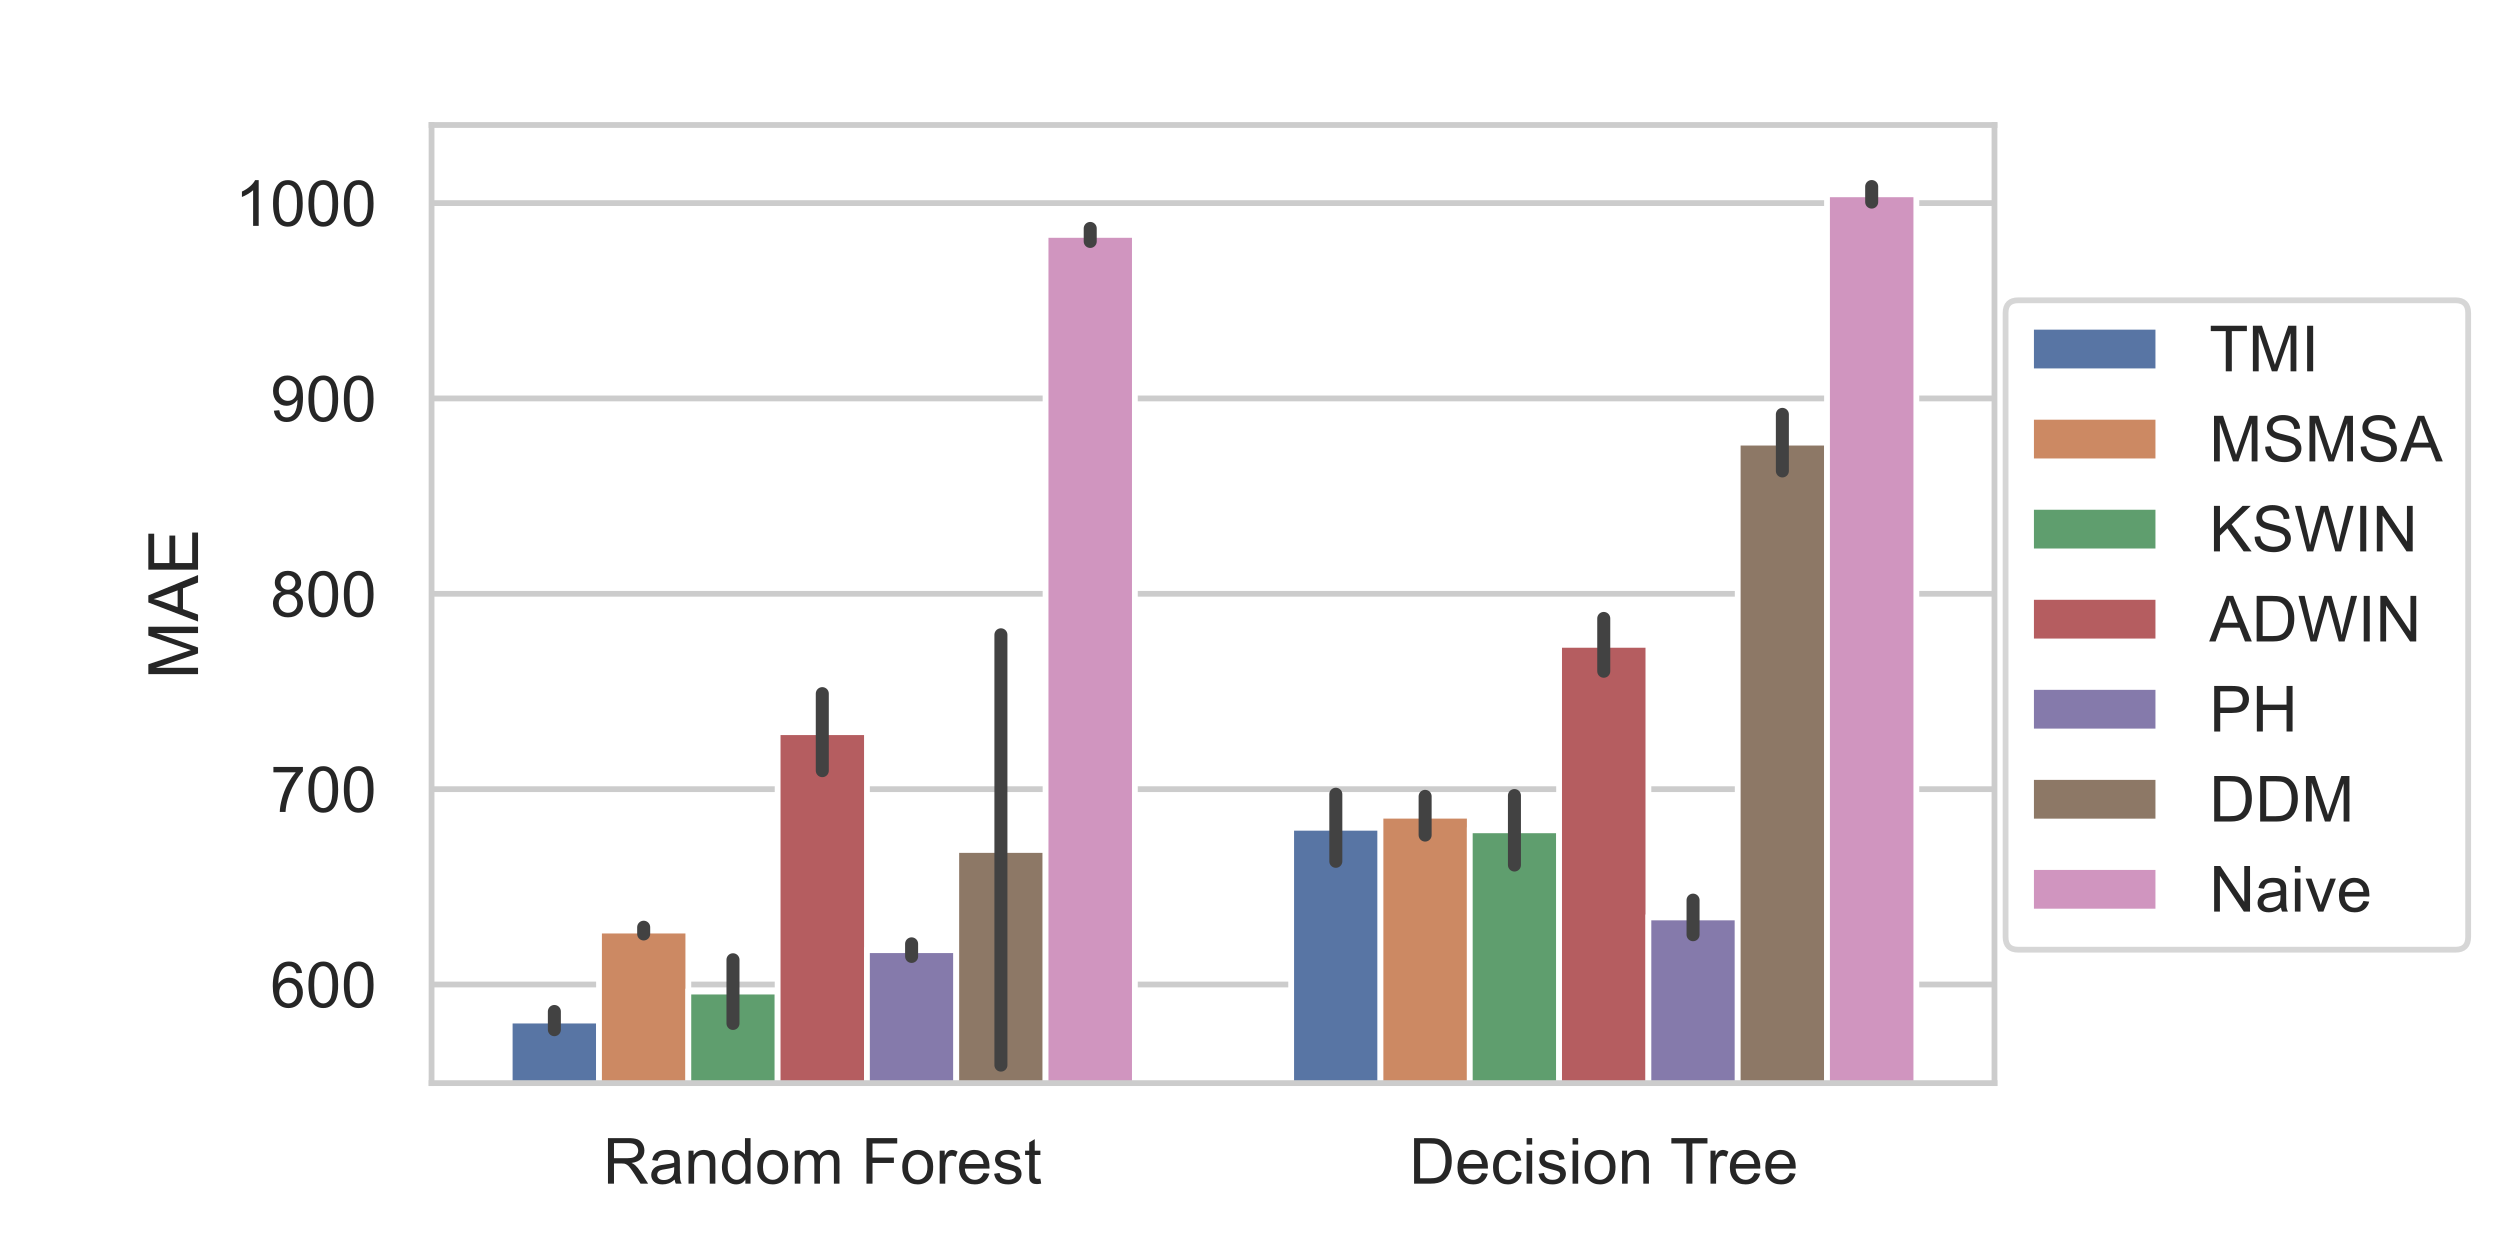
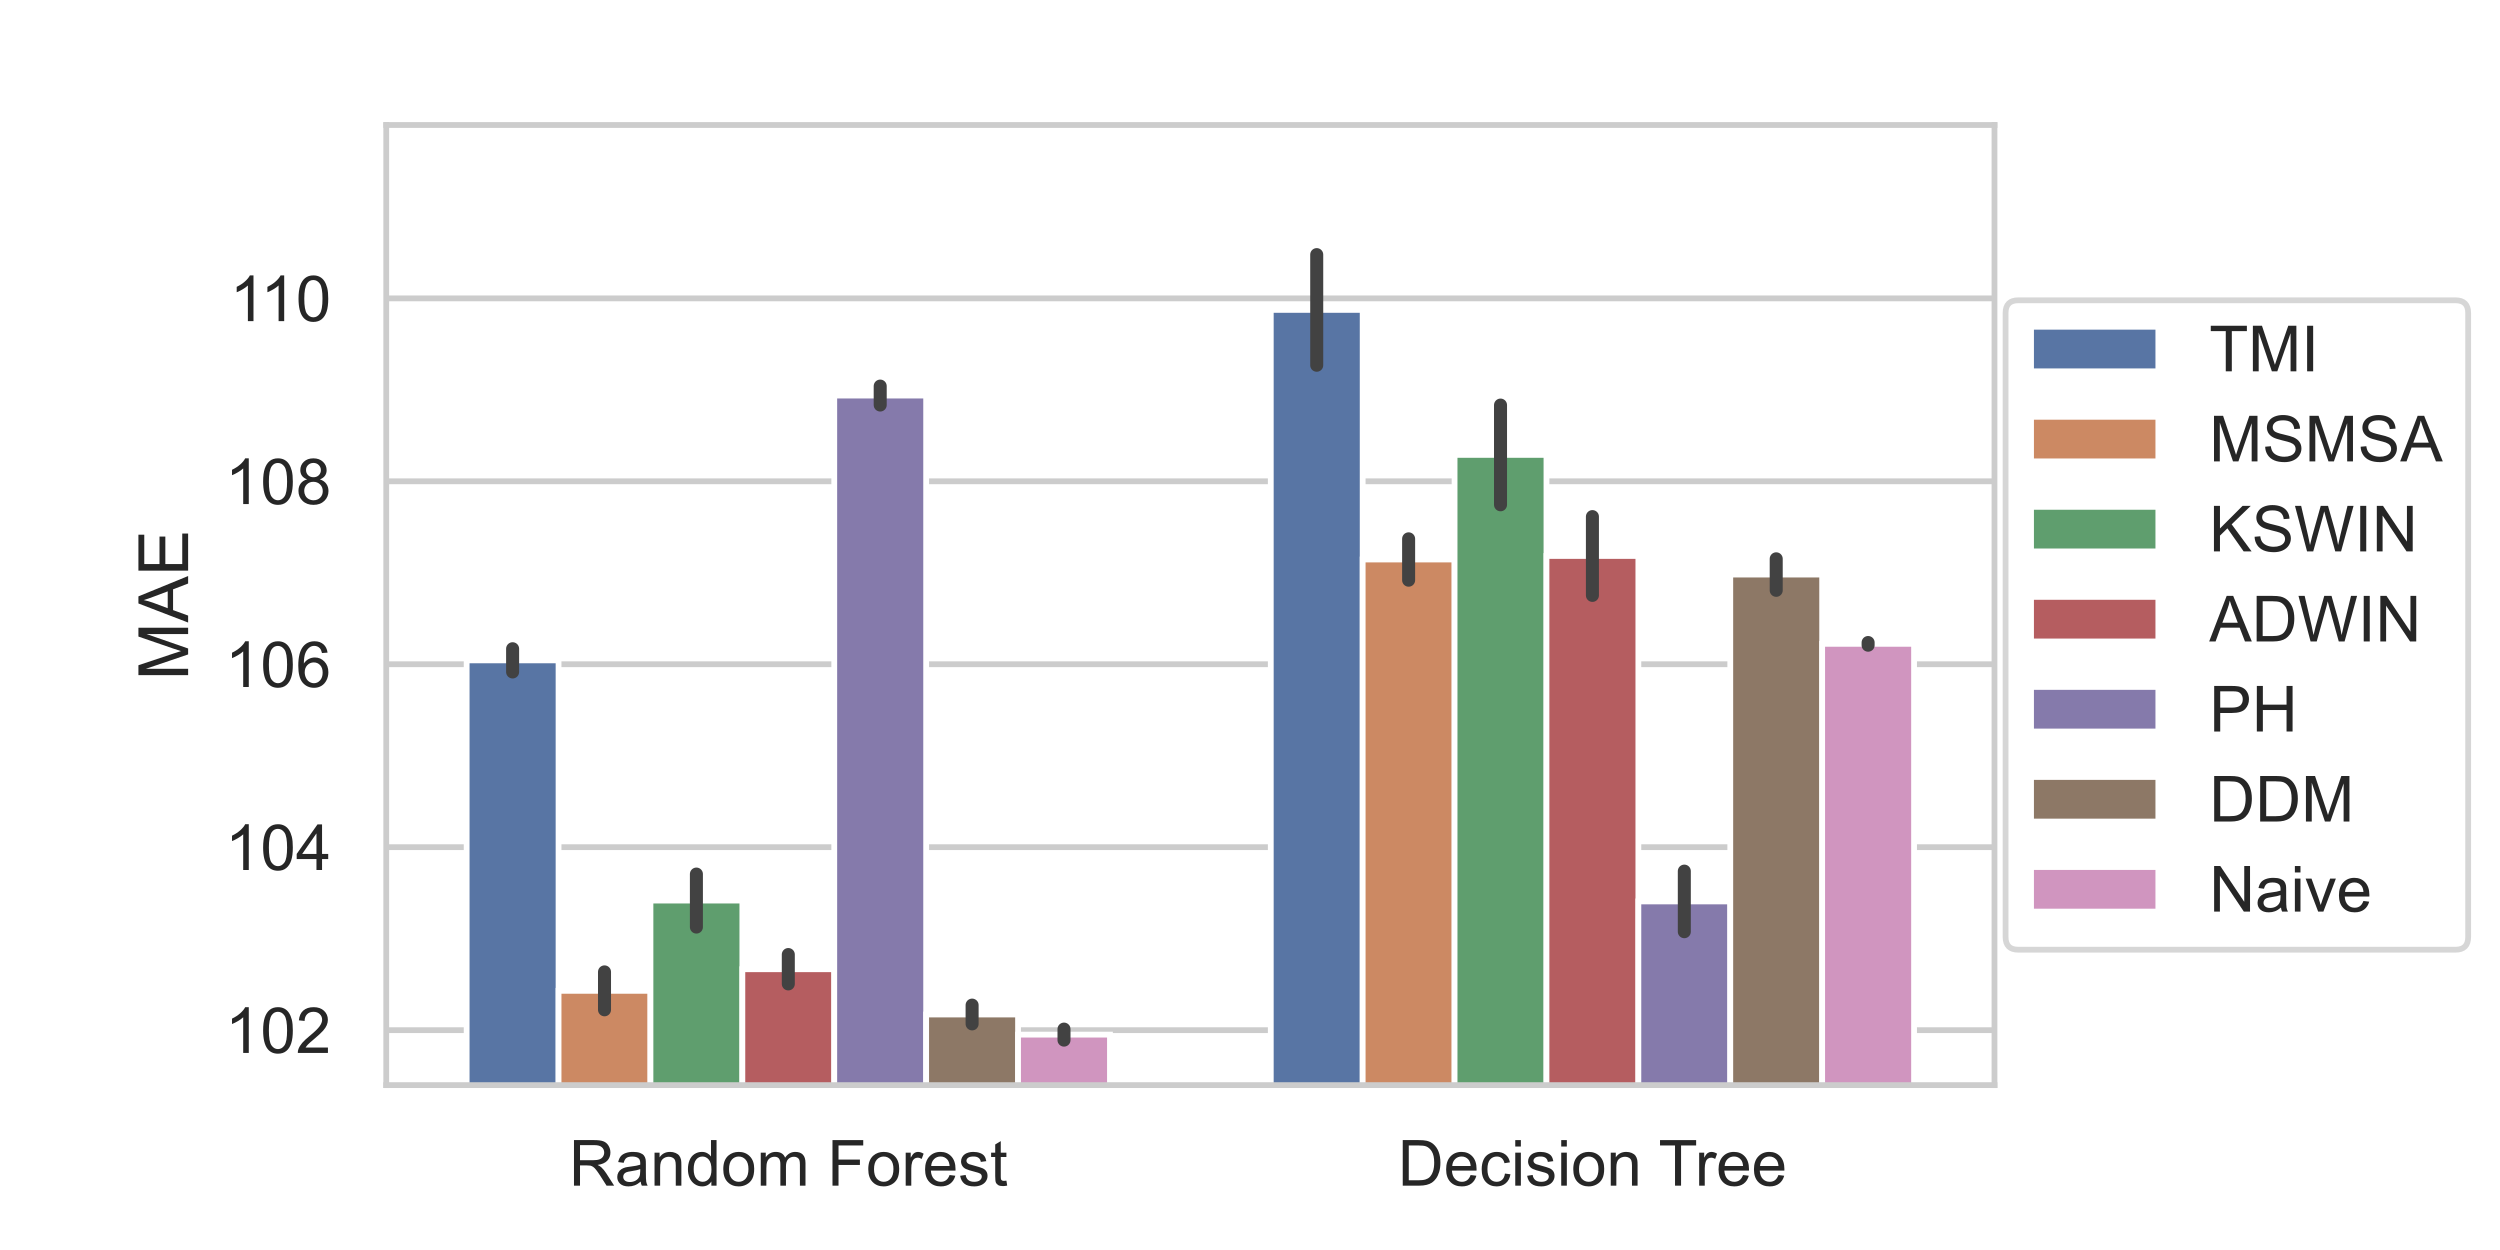
<svg xmlns="http://www.w3.org/2000/svg" xmlns:xlink="http://www.w3.org/1999/xlink" width="432pt" height="216pt" viewBox="0 0 432 216" version="1.1">
  <defs>
    <style type="text/css">*{stroke-linejoin: round; stroke-linecap: butt}</style>
  </defs>
  <g id="figure_1">
    <g id="patch_1">
      <path d="M 0 216  L 432 216  L 432 0  L 0 0  z " style="fill: #ffffff" />
    </g>
    <g id="axes_1">
      <g id="patch_2">
-         <path d="M 74.574 187.164  L 344.646 187.164  L 344.646 21.6  L 74.574 21.6  z " style="fill: #ffffff" />
+         <path d="M 66.744 187.508  L 344.646 187.508  L 344.646 21.6  L 66.744 21.6  z " style="fill: #ffffff" />
      </g>
      <g id="matplotlib.axis_1">
        <g id="xtick_1">
          <g id="text_1">
-             <g style="fill: #262626" transform="translate(104.1909 204.5376) scale(0.11 -0.11)">
+             <g style="fill: #262626" transform="translate(98.31838 204.8818) scale(0.11 -0.11)">
              <defs>
                <path id="ArialMT-52" d="M 503 0  L 503 4581  L 2534 4581  Q 3147 4581 3465 4457  Q 3784 4334 3975 4021  Q 4166 3709 4166 3331  Q 4166 2844 3850 2509  Q 3534 2175 2875 2084  Q 3116 1969 3241 1856  Q 3506 1613 3744 1247  L 4541 0  L 3778 0  L 3172 953  Q 2906 1366 2734 1584  Q 2563 1803 2427 1890  Q 2291 1978 2150 2013  Q 2047 2034 1813 2034  L 1109 2034  L 1109 0  L 503 0  z M 1109 2559  L 2413 2559  Q 2828 2559 3062 2645  Q 3297 2731 3419 2920  Q 3541 3109 3541 3331  Q 3541 3656 3305 3865  Q 3069 4075 2559 4075  L 1109 4075  L 1109 2559  z " transform="scale(0.015625)" />
                <path id="ArialMT-61" d="M 2588 409  Q 2275 144 1986 34  Q 1697 -75 1366 -75  Q 819 -75 525 192  Q 231 459 231 875  Q 231 1119 342 1320  Q 453 1522 633 1644  Q 813 1766 1038 1828  Q 1203 1872 1538 1913  Q 2219 1994 2541 2106  Q 2544 2222 2544 2253  Q 2544 2597 2384 2738  Q 2169 2928 1744 2928  Q 1347 2928 1158 2789  Q 969 2650 878 2297  L 328 2372  Q 403 2725 575 2942  Q 747 3159 1072 3276  Q 1397 3394 1825 3394  Q 2250 3394 2515 3294  Q 2781 3194 2906 3042  Q 3031 2891 3081 2659  Q 3109 2516 3109 2141  L 3109 1391  Q 3109 606 3145 398  Q 3181 191 3288 0  L 2700 0  Q 2613 175 2588 409  z M 2541 1666  Q 2234 1541 1622 1453  Q 1275 1403 1131 1340  Q 988 1278 909 1158  Q 831 1038 831 891  Q 831 666 1001 516  Q 1172 366 1500 366  Q 1825 366 2078 508  Q 2331 650 2450 897  Q 2541 1088 2541 1459  L 2541 1666  z " transform="scale(0.015625)" />
                <path id="ArialMT-6e" d="M 422 0  L 422 3319  L 928 3319  L 928 2847  Q 1294 3394 1984 3394  Q 2284 3394 2536 3286  Q 2788 3178 2913 3003  Q 3038 2828 3088 2588  Q 3119 2431 3119 2041  L 3119 0  L 2556 0  L 2556 2019  Q 2556 2363 2490 2533  Q 2425 2703 2258 2804  Q 2091 2906 1866 2906  Q 1506 2906 1245 2678  Q 984 2450 984 1813  L 984 0  L 422 0  z " transform="scale(0.015625)" />
                <path id="ArialMT-64" d="M 2575 0  L 2575 419  Q 2259 -75 1647 -75  Q 1250 -75 917 144  Q 584 363 401 755  Q 219 1147 219 1656  Q 219 2153 384 2558  Q 550 2963 881 3178  Q 1213 3394 1622 3394  Q 1922 3394 2156 3267  Q 2391 3141 2538 2938  L 2538 4581  L 3097 4581  L 3097 0  L 2575 0  z M 797 1656  Q 797 1019 1065 703  Q 1334 388 1700 388  Q 2069 388 2326 689  Q 2584 991 2584 1609  Q 2584 2291 2321 2609  Q 2059 2928 1675 2928  Q 1300 2928 1048 2622  Q 797 2316 797 1656  z " transform="scale(0.015625)" />
                <path id="ArialMT-6f" d="M 213 1659  Q 213 2581 725 3025  Q 1153 3394 1769 3394  Q 2453 3394 2887 2945  Q 3322 2497 3322 1706  Q 3322 1066 3130 698  Q 2938 331 2570 128  Q 2203 -75 1769 -75  Q 1072 -75 642 372  Q 213 819 213 1659  z M 791 1659  Q 791 1022 1069 705  Q 1347 388 1769 388  Q 2188 388 2466 706  Q 2744 1025 2744 1678  Q 2744 2294 2464 2611  Q 2184 2928 1769 2928  Q 1347 2928 1069 2612  Q 791 2297 791 1659  z " transform="scale(0.015625)" />
                <path id="ArialMT-6d" d="M 422 0  L 422 3319  L 925 3319  L 925 2853  Q 1081 3097 1340 3245  Q 1600 3394 1931 3394  Q 2300 3394 2536 3241  Q 2772 3088 2869 2813  Q 3263 3394 3894 3394  Q 4388 3394 4653 3120  Q 4919 2847 4919 2278  L 4919 0  L 4359 0  L 4359 2091  Q 4359 2428 4304 2576  Q 4250 2725 4106 2815  Q 3963 2906 3769 2906  Q 3419 2906 3187 2673  Q 2956 2441 2956 1928  L 2956 0  L 2394 0  L 2394 2156  Q 2394 2531 2256 2718  Q 2119 2906 1806 2906  Q 1569 2906 1367 2781  Q 1166 2656 1075 2415  Q 984 2175 984 1722  L 984 0  L 422 0  z " transform="scale(0.015625)" />
                <path id="ArialMT-20" transform="scale(0.015625)" />
                <path id="ArialMT-46" d="M 525 0  L 525 4581  L 3616 4581  L 3616 4041  L 1131 4041  L 1131 2622  L 3281 2622  L 3281 2081  L 1131 2081  L 1131 0  L 525 0  z " transform="scale(0.015625)" />
                <path id="ArialMT-72" d="M 416 0  L 416 3319  L 922 3319  L 922 2816  Q 1116 3169 1280 3281  Q 1444 3394 1641 3394  Q 1925 3394 2219 3213  L 2025 2691  Q 1819 2813 1613 2813  Q 1428 2813 1281 2702  Q 1134 2591 1072 2394  Q 978 2094 978 1738  L 978 0  L 416 0  z " transform="scale(0.015625)" />
                <path id="ArialMT-65" d="M 2694 1069  L 3275 997  Q 3138 488 2766 206  Q 2394 -75 1816 -75  Q 1088 -75 661 373  Q 234 822 234 1631  Q 234 2469 665 2931  Q 1097 3394 1784 3394  Q 2450 3394 2872 2941  Q 3294 2488 3294 1666  Q 3294 1616 3291 1516  L 816 1516  Q 847 969 1125 678  Q 1403 388 1819 388  Q 2128 388 2347 550  Q 2566 713 2694 1069  z M 847 1978  L 2700 1978  Q 2663 2397 2488 2606  Q 2219 2931 1791 2931  Q 1403 2931 1139 2672  Q 875 2413 847 1978  z " transform="scale(0.015625)" />
                <path id="ArialMT-73" d="M 197 991  L 753 1078  Q 800 744 1014 566  Q 1228 388 1613 388  Q 2000 388 2187 545  Q 2375 703 2375 916  Q 2375 1106 2209 1216  Q 2094 1291 1634 1406  Q 1016 1563 777 1677  Q 538 1791 414 1992  Q 291 2194 291 2438  Q 291 2659 392 2848  Q 494 3038 669 3163  Q 800 3259 1026 3326  Q 1253 3394 1513 3394  Q 1903 3394 2198 3281  Q 2494 3169 2634 2976  Q 2775 2784 2828 2463  L 2278 2388  Q 2241 2644 2061 2787  Q 1881 2931 1553 2931  Q 1166 2931 1000 2803  Q 834 2675 834 2503  Q 834 2394 903 2306  Q 972 2216 1119 2156  Q 1203 2125 1616 2013  Q 2213 1853 2448 1751  Q 2684 1650 2818 1456  Q 2953 1263 2953 975  Q 2953 694 2789 445  Q 2625 197 2315 61  Q 2006 -75 1616 -75  Q 969 -75 630 194  Q 291 463 197 991  z " transform="scale(0.015625)" />
                <path id="ArialMT-74" d="M 1650 503  L 1731 6  Q 1494 -44 1306 -44  Q 1000 -44 831 53  Q 663 150 594 308  Q 525 466 525 972  L 525 2881  L 113 2881  L 113 3319  L 525 3319  L 525 4141  L 1084 4478  L 1084 3319  L 1650 3319  L 1650 2881  L 1084 2881  L 1084 941  Q 1084 700 1114 631  Q 1144 563 1211 522  Q 1278 481 1403 481  Q 1497 481 1650 503  z " transform="scale(0.015625)" />
              </defs>
              <use xlink:href="#ArialMT-52" />
              <use xlink:href="#ArialMT-61" x="72.217" />
              <use xlink:href="#ArialMT-6e" x="127.832" />
              <use xlink:href="#ArialMT-64" x="183.447" />
              <use xlink:href="#ArialMT-6f" x="239.062" />
              <use xlink:href="#ArialMT-6d" x="294.678" />
              <use xlink:href="#ArialMT-20" x="377.979" />
              <use xlink:href="#ArialMT-46" x="405.762" />
              <use xlink:href="#ArialMT-6f" x="466.846" />
              <use xlink:href="#ArialMT-72" x="522.461" />
              <use xlink:href="#ArialMT-65" x="555.762" />
              <use xlink:href="#ArialMT-73" x="611.377" />
              <use xlink:href="#ArialMT-74" x="661.377" />
            </g>
          </g>
        </g>
        <g id="xtick_2">
          <g id="text_2">
-             <g style="fill: #262626" transform="translate(243.5029 204.5376) scale(0.11 -0.11)">
+             <g style="fill: #262626" transform="translate(241.5454 204.8818) scale(0.11 -0.11)">
              <defs>
                <path id="ArialMT-44" d="M 494 0  L 494 4581  L 2072 4581  Q 2606 4581 2888 4516  Q 3281 4425 3559 4188  Q 3922 3881 4101 3404  Q 4281 2928 4281 2316  Q 4281 1794 4159 1391  Q 4038 988 3847 723  Q 3656 459 3429 307  Q 3203 156 2883 78  Q 2563 0 2147 0  L 494 0  z M 1100 541  L 2078 541  Q 2531 541 2789 625  Q 3047 709 3200 863  Q 3416 1078 3536 1442  Q 3656 1806 3656 2325  Q 3656 3044 3420 3430  Q 3184 3816 2847 3947  Q 2603 4041 2063 4041  L 1100 4041  L 1100 541  z " transform="scale(0.015625)" />
                <path id="ArialMT-63" d="M 2588 1216  L 3141 1144  Q 3050 572 2676 248  Q 2303 -75 1759 -75  Q 1078 -75 664 370  Q 250 816 250 1647  Q 250 2184 428 2587  Q 606 2991 970 3192  Q 1334 3394 1763 3394  Q 2303 3394 2647 3120  Q 2991 2847 3088 2344  L 2541 2259  Q 2463 2594 2264 2762  Q 2066 2931 1784 2931  Q 1359 2931 1093 2626  Q 828 2322 828 1663  Q 828 994 1084 691  Q 1341 388 1753 388  Q 2084 388 2306 591  Q 2528 794 2588 1216  z " transform="scale(0.015625)" />
                <path id="ArialMT-69" d="M 425 3934  L 425 4581  L 988 4581  L 988 3934  L 425 3934  z M 425 0  L 425 3319  L 988 3319  L 988 0  L 425 0  z " transform="scale(0.015625)" />
                <path id="ArialMT-54" d="M 1659 0  L 1659 4041  L 150 4041  L 150 4581  L 3781 4581  L 3781 4041  L 2266 4041  L 2266 0  L 1659 0  z " transform="scale(0.015625)" />
              </defs>
              <use xlink:href="#ArialMT-44" />
              <use xlink:href="#ArialMT-65" x="72.217" />
              <use xlink:href="#ArialMT-63" x="127.832" />
              <use xlink:href="#ArialMT-69" x="177.832" />
              <use xlink:href="#ArialMT-73" x="200.049" />
              <use xlink:href="#ArialMT-69" x="250.049" />
              <use xlink:href="#ArialMT-6f" x="272.266" />
              <use xlink:href="#ArialMT-6e" x="327.881" />
              <use xlink:href="#ArialMT-20" x="383.496" />
              <use xlink:href="#ArialMT-54" x="409.529" />
              <use xlink:href="#ArialMT-72" x="466.863" />
              <use xlink:href="#ArialMT-65" x="500.164" />
              <use xlink:href="#ArialMT-65" x="555.779" />
            </g>
          </g>
        </g>
      </g>
      <g id="matplotlib.axis_2">
        <g id="ytick_1">
          <g id="line2d_1">
-             <path d="M 74.574 170.122  L 344.646 170.122  " clip-path="url(#p3a12f645e2)" style="fill: none; stroke: #cccccc; stroke-linecap: round" />
+             <path d="M 66.744 178.008  L 344.646 178.008  " clip-path="url(#p19367fef55)" style="fill: none; stroke: #cccccc; stroke-linecap: round" />
          </g>
          <g id="text_3">
-             <g style="fill: #262626" transform="translate(46.72291 174.0585) scale(0.11 -0.11)">
-               <defs>
-                 <path id="ArialMT-36" d="M 3184 3459  L 2625 3416  Q 2550 3747 2413 3897  Q 2184 4138 1850 4138  Q 1581 4138 1378 3988  Q 1113 3794 959 3422  Q 806 3050 800 2363  Q 1003 2672 1297 2822  Q 1591 2972 1913 2972  Q 2475 2972 2870 2558  Q 3266 2144 3266 1488  Q 3266 1056 3080 686  Q 2894 316 2569 119  Q 2244 -78 1831 -78  Q 1128 -78 684 439  Q 241 956 241 2144  Q 241 3472 731 4075  Q 1159 4600 1884 4600  Q 2425 4600 2770 4297  Q 3116 3994 3184 3459  z M 888 1484  Q 888 1194 1011 928  Q 1134 663 1356 523  Q 1578 384 1822 384  Q 2178 384 2434 671  Q 2691 959 2691 1453  Q 2691 1928 2437 2201  Q 2184 2475 1800 2475  Q 1419 2475 1153 2201  Q 888 1928 888 1484  z " transform="scale(0.015625)" />
+             <g style="fill: #262626" transform="translate(38.89291 181.9448) scale(0.11 -0.11)">
+               <defs>
+                 <path id="ArialMT-31" d="M 2384 0  L 1822 0  L 1822 3584  Q 1619 3391 1289 3197  Q 959 3003 697 2906  L 697 3450  Q 1169 3672 1522 3987  Q 1875 4303 2022 4600  L 2384 4600  L 2384 0  z " transform="scale(0.015625)" />
                <path id="ArialMT-30" d="M 266 2259  Q 266 3072 433 3567  Q 600 4063 929 4331  Q 1259 4600 1759 4600  Q 2128 4600 2406 4451  Q 2684 4303 2865 4023  Q 3047 3744 3150 3342  Q 3253 2941 3253 2259  Q 3253 1453 3087 958  Q 2922 463 2592 192  Q 2263 -78 1759 -78  Q 1097 -78 719 397  Q 266 969 266 2259  z M 844 2259  Q 844 1131 1108 757  Q 1372 384 1759 384  Q 2147 384 2411 759  Q 2675 1134 2675 2259  Q 2675 3391 2411 3762  Q 2147 4134 1753 4134  Q 1366 4134 1134 3806  Q 844 3388 844 2259  z " transform="scale(0.015625)" />
-               </defs>
-               <use xlink:href="#ArialMT-36" />
+                 <path id="ArialMT-32" d="M 3222 541  L 3222 0  L 194 0  Q 188 203 259 391  Q 375 700 629 1000  Q 884 1300 1366 1694  Q 2113 2306 2375 2664  Q 2638 3022 2638 3341  Q 2638 3675 2398 3904  Q 2159 4134 1775 4134  Q 1369 4134 1125 3890  Q 881 3647 878 3216  L 300 3275  Q 359 3922 746 4261  Q 1134 4600 1788 4600  Q 2447 4600 2831 4234  Q 3216 3869 3216 3328  Q 3216 3053 3103 2787  Q 2991 2522 2730 2228  Q 2469 1934 1863 1422  Q 1356 997 1212 845  Q 1069 694 975 541  L 3222 541  z " transform="scale(0.015625)" />
+               </defs>
+               <use xlink:href="#ArialMT-31" />
              <use xlink:href="#ArialMT-30" x="55.615" />
-               <use xlink:href="#ArialMT-30" x="111.23" />
+               <use xlink:href="#ArialMT-32" x="111.23" />
            </g>
          </g>
        </g>
        <g id="ytick_2">
          <g id="line2d_2">
-             <path d="M 74.574 136.365  L 344.646 136.365  " clip-path="url(#p3a12f645e2)" style="fill: none; stroke: #cccccc; stroke-linecap: round" />
+             <path d="M 66.744 146.395  L 344.646 146.395  " clip-path="url(#p19367fef55)" style="fill: none; stroke: #cccccc; stroke-linecap: round" />
          </g>
          <g id="text_4">
-             <g style="fill: #262626" transform="translate(46.72291 140.3022) scale(0.11 -0.11)">
-               <defs>
-                 <path id="ArialMT-37" d="M 303 3981  L 303 4522  L 3269 4522  L 3269 4084  Q 2831 3619 2401 2847  Q 1972 2075 1738 1259  Q 1569 684 1522 0  L 944 0  Q 953 541 1156 1306  Q 1359 2072 1739 2783  Q 2119 3494 2547 3981  L 303 3981  z " transform="scale(0.015625)" />
-               </defs>
-               <use xlink:href="#ArialMT-37" />
+             <g style="fill: #262626" transform="translate(38.89291 150.3321) scale(0.11 -0.11)">
+               <defs>
+                 <path id="ArialMT-34" d="M 2069 0  L 2069 1097  L 81 1097  L 81 1613  L 2172 4581  L 2631 4581  L 2631 1613  L 3250 1613  L 3250 1097  L 2631 1097  L 2631 0  L 2069 0  z M 2069 1613  L 2069 3678  L 634 1613  L 2069 1613  z " transform="scale(0.015625)" />
+               </defs>
+               <use xlink:href="#ArialMT-31" />
              <use xlink:href="#ArialMT-30" x="55.615" />
-               <use xlink:href="#ArialMT-30" x="111.23" />
+               <use xlink:href="#ArialMT-34" x="111.23" />
            </g>
          </g>
        </g>
        <g id="ytick_3">
          <g id="line2d_3">
-             <path d="M 74.574 102.609  L 344.646 102.609  " clip-path="url(#p3a12f645e2)" style="fill: none; stroke: #cccccc; stroke-linecap: round" />
+             <path d="M 66.744 114.783  L 344.646 114.783  " clip-path="url(#p19367fef55)" style="fill: none; stroke: #cccccc; stroke-linecap: round" />
          </g>
          <g id="text_5">
-             <g style="fill: #262626" transform="translate(46.72291 106.5459) scale(0.11 -0.11)">
-               <defs>
-                 <path id="ArialMT-38" d="M 1131 2484  Q 781 2613 612 2850  Q 444 3088 444 3419  Q 444 3919 803 4259  Q 1163 4600 1759 4600  Q 2359 4600 2725 4251  Q 3091 3903 3091 3403  Q 3091 3084 2923 2848  Q 2756 2613 2416 2484  Q 2838 2347 3058 2040  Q 3278 1734 3278 1309  Q 3278 722 2862 322  Q 2447 -78 1769 -78  Q 1091 -78 675 323  Q 259 725 259 1325  Q 259 1772 486 2073  Q 713 2375 1131 2484  z M 1019 3438  Q 1019 3113 1228 2906  Q 1438 2700 1772 2700  Q 2097 2700 2305 2904  Q 2513 3109 2513 3406  Q 2513 3716 2298 3927  Q 2084 4138 1766 4138  Q 1444 4138 1231 3931  Q 1019 3725 1019 3438  z M 838 1322  Q 838 1081 952 856  Q 1066 631 1291 507  Q 1516 384 1775 384  Q 2178 384 2440 643  Q 2703 903 2703 1303  Q 2703 1709 2433 1975  Q 2163 2241 1756 2241  Q 1359 2241 1098 1978  Q 838 1716 838 1322  z " transform="scale(0.015625)" />
-               </defs>
-               <use xlink:href="#ArialMT-38" />
+             <g style="fill: #262626" transform="translate(38.89291 118.7193) scale(0.11 -0.11)">
+               <defs>
+                 <path id="ArialMT-36" d="M 3184 3459  L 2625 3416  Q 2550 3747 2413 3897  Q 2184 4138 1850 4138  Q 1581 4138 1378 3988  Q 1113 3794 959 3422  Q 806 3050 800 2363  Q 1003 2672 1297 2822  Q 1591 2972 1913 2972  Q 2475 2972 2870 2558  Q 3266 2144 3266 1488  Q 3266 1056 3080 686  Q 2894 316 2569 119  Q 2244 -78 1831 -78  Q 1128 -78 684 439  Q 241 956 241 2144  Q 241 3472 731 4075  Q 1159 4600 1884 4600  Q 2425 4600 2770 4297  Q 3116 3994 3184 3459  z M 888 1484  Q 888 1194 1011 928  Q 1134 663 1356 523  Q 1578 384 1822 384  Q 2178 384 2434 671  Q 2691 959 2691 1453  Q 2691 1928 2437 2201  Q 2184 2475 1800 2475  Q 1419 2475 1153 2201  Q 888 1928 888 1484  z " transform="scale(0.015625)" />
+               </defs>
+               <use xlink:href="#ArialMT-31" />
              <use xlink:href="#ArialMT-30" x="55.615" />
-               <use xlink:href="#ArialMT-30" x="111.23" />
+               <use xlink:href="#ArialMT-36" x="111.23" />
            </g>
          </g>
        </g>
        <g id="ytick_4">
          <g id="line2d_4">
-             <path d="M 74.574 68.853  L 344.646 68.853  " clip-path="url(#p3a12f645e2)" style="fill: none; stroke: #cccccc; stroke-linecap: round" />
+             <path d="M 66.744 83.17  L 344.646 83.17  " clip-path="url(#p19367fef55)" style="fill: none; stroke: #cccccc; stroke-linecap: round" />
          </g>
          <g id="text_6">
-             <g style="fill: #262626" transform="translate(46.72291 72.78966) scale(0.11 -0.11)">
-               <defs>
-                 <path id="ArialMT-39" d="M 350 1059  L 891 1109  Q 959 728 1153 556  Q 1347 384 1650 384  Q 1909 384 2104 503  Q 2300 622 2425 820  Q 2550 1019 2634 1356  Q 2719 1694 2719 2044  Q 2719 2081 2716 2156  Q 2547 1888 2255 1720  Q 1963 1553 1622 1553  Q 1053 1553 659 1965  Q 266 2378 266 3053  Q 266 3750 677 4175  Q 1088 4600 1706 4600  Q 2153 4600 2523 4359  Q 2894 4119 3086 3673  Q 3278 3228 3278 2384  Q 3278 1506 3087 986  Q 2897 466 2520 194  Q 2144 -78 1638 -78  Q 1100 -78 759 220  Q 419 519 350 1059  z M 2653 3081  Q 2653 3566 2395 3850  Q 2138 4134 1775 4134  Q 1400 4134 1122 3828  Q 844 3522 844 3034  Q 844 2597 1108 2323  Q 1372 2050 1759 2050  Q 2150 2050 2401 2323  Q 2653 2597 2653 3081  z " transform="scale(0.015625)" />
-               </defs>
-               <use xlink:href="#ArialMT-39" />
+             <g style="fill: #262626" transform="translate(38.89291 87.10663) scale(0.11 -0.11)">
+               <defs>
+                 <path id="ArialMT-38" d="M 1131 2484  Q 781 2613 612 2850  Q 444 3088 444 3419  Q 444 3919 803 4259  Q 1163 4600 1759 4600  Q 2359 4600 2725 4251  Q 3091 3903 3091 3403  Q 3091 3084 2923 2848  Q 2756 2613 2416 2484  Q 2838 2347 3058 2040  Q 3278 1734 3278 1309  Q 3278 722 2862 322  Q 2447 -78 1769 -78  Q 1091 -78 675 323  Q 259 725 259 1325  Q 259 1772 486 2073  Q 713 2375 1131 2484  z M 1019 3438  Q 1019 3113 1228 2906  Q 1438 2700 1772 2700  Q 2097 2700 2305 2904  Q 2513 3109 2513 3406  Q 2513 3716 2298 3927  Q 2084 4138 1766 4138  Q 1444 4138 1231 3931  Q 1019 3725 1019 3438  z M 838 1322  Q 838 1081 952 856  Q 1066 631 1291 507  Q 1516 384 1775 384  Q 2178 384 2440 643  Q 2703 903 2703 1303  Q 2703 1709 2433 1975  Q 2163 2241 1756 2241  Q 1359 2241 1098 1978  Q 838 1716 838 1322  z " transform="scale(0.015625)" />
+               </defs>
+               <use xlink:href="#ArialMT-31" />
              <use xlink:href="#ArialMT-30" x="55.615" />
-               <use xlink:href="#ArialMT-30" x="111.23" />
+               <use xlink:href="#ArialMT-38" x="111.23" />
            </g>
          </g>
        </g>
        <g id="ytick_5">
          <g id="line2d_5">
-             <path d="M 74.574 35.097  L 344.646 35.097  " clip-path="url(#p3a12f645e2)" style="fill: none; stroke: #cccccc; stroke-linecap: round" />
+             <path d="M 66.744 51.557  L 344.646 51.557  " clip-path="url(#p19367fef55)" style="fill: none; stroke: #cccccc; stroke-linecap: round" />
          </g>
          <g id="text_7">
-             <g style="fill: #262626" transform="translate(40.60587 39.03339) scale(0.11 -0.11)">
-               <defs>
-                 <path id="ArialMT-31" d="M 2384 0  L 1822 0  L 1822 3584  Q 1619 3391 1289 3197  Q 959 3003 697 2906  L 697 3450  Q 1169 3672 1522 3987  Q 1875 4303 2022 4600  L 2384 4600  L 2384 0  z " transform="scale(0.015625)" />
-               </defs>
-               <use xlink:href="#ArialMT-31" />
-               <use xlink:href="#ArialMT-30" x="55.615" />
-               <use xlink:href="#ArialMT-30" x="111.23" />
-               <use xlink:href="#ArialMT-30" x="166.846" />
+             <g style="fill: #262626" transform="translate(39.70416 55.49391) scale(0.11 -0.11)">
+               <use xlink:href="#ArialMT-31" />
+               <use xlink:href="#ArialMT-31" x="48.24" />
+               <use xlink:href="#ArialMT-30" x="103.855" />
            </g>
          </g>
        </g>
        <g id="text_8">
-           <g style="fill: #262626" transform="translate(34.22087 117.3842) rotate(-90) scale(0.12 -0.12)">
+           <g style="fill: #262626" transform="translate(32.50791 117.5563) rotate(-90) scale(0.12 -0.12)">
            <defs>
              <path id="ArialMT-4d" d="M 475 0  L 475 4581  L 1388 4581  L 2472 1338  Q 2622 884 2691 659  Q 2769 909 2934 1394  L 4031 4581  L 4847 4581  L 4847 0  L 4263 0  L 4263 3834  L 2931 0  L 2384 0  L 1059 3900  L 1059 0  L 475 0  z " transform="scale(0.015625)" />
              <path id="ArialMT-41" d="M -9 0  L 1750 4581  L 2403 4581  L 4278 0  L 3588 0  L 3053 1388  L 1138 1388  L 634 0  L -9 0  z M 1313 1881  L 2866 1881  L 2388 3150  Q 2169 3728 2063 4100  Q 1975 3659 1816 3225  L 1313 1881  z " transform="scale(0.015625)" />
              <path id="ArialMT-45" d="M 506 0  L 506 4581  L 3819 4581  L 3819 4041  L 1113 4041  L 1113 2638  L 3647 2638  L 3647 2100  L 1113 2100  L 1113 541  L 3925 541  L 3925 0  L 506 0  z " transform="scale(0.015625)" />
            </defs>
            <use xlink:href="#ArialMT-4d" />
            <use xlink:href="#ArialMT-41" x="83.301" />
            <use xlink:href="#ArialMT-45" x="150" />
          </g>
        </g>
      </g>
      <g id="patch_3">
-         <path d="M 88.078 372.659  L 103.51 372.659  L 103.51 176.356  L 88.078 176.356  z " clip-path="url(#p3a12f645e2)" style="fill: #5875a4; stroke: #ffffff; stroke-linejoin: miter" />
+         <path d="M 80.639 1790.257  L 96.519 1790.257  L 96.519 114.109  L 80.639 114.109  z " clip-path="url(#p19367fef55)" style="fill: #5875a4; stroke: #ffffff; stroke-linejoin: miter" />
      </g>
      <g id="patch_4">
-         <path d="M 223.113 372.659  L 238.546 372.659  L 238.546 143.04  L 223.113 143.04  z " clip-path="url(#p3a12f645e2)" style="fill: #5875a4; stroke: #ffffff; stroke-linejoin: miter" />
+         <path d="M 219.59 1790.257  L 235.47 1790.257  L 235.47 53.557  L 219.59 53.557  z " clip-path="url(#p19367fef55)" style="fill: #5875a4; stroke: #ffffff; stroke-linejoin: miter" />
      </g>
      <g id="patch_5">
-         <path d="M 103.51 372.659  L 118.943 372.659  L 118.943 160.805  L 103.51 160.805  z " clip-path="url(#p3a12f645e2)" style="fill: #cc8963; stroke: #ffffff; stroke-linejoin: miter" />
+         <path d="M 96.519 1790.257  L 112.399 1790.257  L 112.399 171.218  L 96.519 171.218  z " clip-path="url(#p19367fef55)" style="fill: #cc8963; stroke: #ffffff; stroke-linejoin: miter" />
      </g>
      <g id="patch_6">
-         <path d="M 238.546 372.659  L 253.979 372.659  L 253.979 140.955  L 238.546 140.955  z " clip-path="url(#p3a12f645e2)" style="fill: #cc8963; stroke: #ffffff; stroke-linejoin: miter" />
+         <path d="M 235.47 1790.257  L 251.35 1790.257  L 251.35 96.684  L 235.47 96.684  z " clip-path="url(#p19367fef55)" style="fill: #cc8963; stroke: #ffffff; stroke-linejoin: miter" />
      </g>
      <g id="patch_7">
-         <path d="M 118.943 372.659  L 134.376 372.659  L 134.376 171.349  L 118.943 171.349  z " clip-path="url(#p3a12f645e2)" style="fill: #5f9e6e; stroke: #ffffff; stroke-linejoin: miter" />
+         <path d="M 112.399 1790.257  L 128.279 1790.257  L 128.279 155.618  L 112.399 155.618  z " clip-path="url(#p19367fef55)" style="fill: #5f9e6e; stroke: #ffffff; stroke-linejoin: miter" />
      </g>
      <g id="patch_8">
-         <path d="M 253.979 372.659  L 269.411 372.659  L 269.411 143.473  L 253.979 143.473  z " clip-path="url(#p3a12f645e2)" style="fill: #5f9e6e; stroke: #ffffff; stroke-linejoin: miter" />
+         <path d="M 251.35 1790.257  L 267.23 1790.257  L 267.23 78.612  L 251.35 78.612  z " clip-path="url(#p19367fef55)" style="fill: #5f9e6e; stroke: #ffffff; stroke-linejoin: miter" />
      </g>
      <g id="patch_9">
-         <path d="M 134.376 372.659  L 149.808 372.659  L 149.808 126.516  L 134.376 126.516  z " clip-path="url(#p3a12f645e2)" style="fill: #b55d60; stroke: #ffffff; stroke-linejoin: miter" />
+         <path d="M 128.279 1790.257  L 144.159 1790.257  L 144.159 167.482  L 128.279 167.482  z " clip-path="url(#p19367fef55)" style="fill: #b55d60; stroke: #ffffff; stroke-linejoin: miter" />
      </g>
      <g id="patch_10">
-         <path d="M 269.411 372.659  L 284.844 372.659  L 284.844 111.429  L 269.411 111.429  z " clip-path="url(#p3a12f645e2)" style="fill: #b55d60; stroke: #ffffff; stroke-linejoin: miter" />
+         <path d="M 267.23 1790.257  L 283.11 1790.257  L 283.11 96.076  L 267.23 96.076  z " clip-path="url(#p19367fef55)" style="fill: #b55d60; stroke: #ffffff; stroke-linejoin: miter" />
      </g>
      <g id="patch_11">
-         <path d="M 149.808 372.659  L 165.241 372.659  L 165.241 164.185  L 149.808 164.185  z " clip-path="url(#p3a12f645e2)" style="fill: #857aab; stroke: #ffffff; stroke-linejoin: miter" />
+         <path d="M 144.159 1790.257  L 160.04 1790.257  L 160.04 68.352  L 144.159 68.352  z " clip-path="url(#p19367fef55)" style="fill: #857aab; stroke: #ffffff; stroke-linejoin: miter" />
      </g>
      <g id="patch_12">
-         <path d="M 284.844 372.659  L 300.277 372.659  L 300.277 158.531  L 284.844 158.531  z " clip-path="url(#p3a12f645e2)" style="fill: #857aab; stroke: #ffffff; stroke-linejoin: miter" />
+         <path d="M 283.11 1790.257  L 298.99 1790.257  L 298.99 155.764  L 283.11 155.764  z " clip-path="url(#p19367fef55)" style="fill: #857aab; stroke: #ffffff; stroke-linejoin: miter" />
      </g>
      <g id="patch_13">
-         <path d="M 165.241 372.659  L 180.674 372.659  L 180.674 146.871  L 165.241 146.871  z " clip-path="url(#p3a12f645e2)" style="fill: #8d7866; stroke: #ffffff; stroke-linejoin: miter" />
+         <path d="M 160.04 1790.257  L 175.92 1790.257  L 175.92 175.306  L 160.04 175.306  z " clip-path="url(#p19367fef55)" style="fill: #8d7866; stroke: #ffffff; stroke-linejoin: miter" />
      </g>
      <g id="patch_14">
-         <path d="M 300.277 372.659  L 315.709 372.659  L 315.709 76.491  L 300.277 76.491  z " clip-path="url(#p3a12f645e2)" style="fill: #8d7866; stroke: #ffffff; stroke-linejoin: miter" />
+         <path d="M 298.99 1790.257  L 314.87 1790.257  L 314.87 99.287  L 298.99 99.287  z " clip-path="url(#p19367fef55)" style="fill: #8d7866; stroke: #ffffff; stroke-linejoin: miter" />
      </g>
      <g id="patch_15">
-         <path d="M 180.674 372.659  L 196.106 372.659  L 196.106 40.597  L 180.674 40.597  z " clip-path="url(#p3a12f645e2)" style="fill: #d095bf; stroke: #ffffff; stroke-linejoin: miter" />
+         <path d="M 175.92 1790.257  L 191.8 1790.257  L 191.8 178.78  L 175.92 178.78  z " clip-path="url(#p19367fef55)" style="fill: #d095bf; stroke: #ffffff; stroke-linejoin: miter" />
      </g>
      <g id="patch_16">
-         <path d="M 315.709 372.659  L 331.142 372.659  L 331.142 33.577  L 315.709 33.577  z " clip-path="url(#p3a12f645e2)" style="fill: #d095bf; stroke: #ffffff; stroke-linejoin: miter" />
+         <path d="M 314.87 1790.257  L 330.75 1790.257  L 330.75 111.259  L 314.87 111.259  z " clip-path="url(#p19367fef55)" style="fill: #d095bf; stroke: #ffffff; stroke-linejoin: miter" />
      </g>
      <g id="patch_17">
-         <path d="M 142.092 372.659  L 142.092 372.659  L 142.092 372.659  L 142.092 372.659  z " clip-path="url(#p3a12f645e2)" style="fill: #5875a4; stroke: #ffffff; stroke-linejoin: miter" />
+         <path d="M 136.219 1790.257  L 136.219 1790.257  L 136.219 1790.257  L 136.219 1790.257  z " clip-path="url(#p19367fef55)" style="fill: #5875a4; stroke: #ffffff; stroke-linejoin: miter" />
      </g>
      <g id="patch_18">
-         <path d="M 142.092 372.659  L 142.092 372.659  L 142.092 372.659  L 142.092 372.659  z " clip-path="url(#p3a12f645e2)" style="fill: #cc8963; stroke: #ffffff; stroke-linejoin: miter" />
+         <path d="M 136.219 1790.257  L 136.219 1790.257  L 136.219 1790.257  L 136.219 1790.257  z " clip-path="url(#p19367fef55)" style="fill: #cc8963; stroke: #ffffff; stroke-linejoin: miter" />
      </g>
      <g id="patch_19">
-         <path d="M 142.092 372.659  L 142.092 372.659  L 142.092 372.659  L 142.092 372.659  z " clip-path="url(#p3a12f645e2)" style="fill: #5f9e6e; stroke: #ffffff; stroke-linejoin: miter" />
+         <path d="M 136.219 1790.257  L 136.219 1790.257  L 136.219 1790.257  L 136.219 1790.257  z " clip-path="url(#p19367fef55)" style="fill: #5f9e6e; stroke: #ffffff; stroke-linejoin: miter" />
      </g>
      <g id="patch_20">
-         <path d="M 142.092 372.659  L 142.092 372.659  L 142.092 372.659  L 142.092 372.659  z " clip-path="url(#p3a12f645e2)" style="fill: #b55d60; stroke: #ffffff; stroke-linejoin: miter" />
+         <path d="M 136.219 1790.257  L 136.219 1790.257  L 136.219 1790.257  L 136.219 1790.257  z " clip-path="url(#p19367fef55)" style="fill: #b55d60; stroke: #ffffff; stroke-linejoin: miter" />
      </g>
      <g id="patch_21">
-         <path d="M 142.092 372.659  L 142.092 372.659  L 142.092 372.659  L 142.092 372.659  z " clip-path="url(#p3a12f645e2)" style="fill: #857aab; stroke: #ffffff; stroke-linejoin: miter" />
+         <path d="M 136.219 1790.257  L 136.219 1790.257  L 136.219 1790.257  L 136.219 1790.257  z " clip-path="url(#p19367fef55)" style="fill: #857aab; stroke: #ffffff; stroke-linejoin: miter" />
      </g>
      <g id="patch_22">
-         <path d="M 142.092 372.659  L 142.092 372.659  L 142.092 372.659  L 142.092 372.659  z " clip-path="url(#p3a12f645e2)" style="fill: #8d7866; stroke: #ffffff; stroke-linejoin: miter" />
+         <path d="M 136.219 1790.257  L 136.219 1790.257  L 136.219 1790.257  L 136.219 1790.257  z " clip-path="url(#p19367fef55)" style="fill: #8d7866; stroke: #ffffff; stroke-linejoin: miter" />
      </g>
      <g id="patch_23">
-         <path d="M 142.092 372.659  L 142.092 372.659  L 142.092 372.659  L 142.092 372.659  z " clip-path="url(#p3a12f645e2)" style="fill: #d095bf; stroke: #ffffff; stroke-linejoin: miter" />
+         <path d="M 136.219 1790.257  L 136.219 1790.257  L 136.219 1790.257  L 136.219 1790.257  z " clip-path="url(#p19367fef55)" style="fill: #d095bf; stroke: #ffffff; stroke-linejoin: miter" />
      </g>
      <g id="line2d_6">
-         <path d="M 95.794 177.93  L 95.794 174.783  " clip-path="url(#p3a12f645e2)" style="fill: none; stroke: #424242; stroke-width: 2.25; stroke-linecap: round" />
+         <path d="M 88.579 116.117  L 88.579 112.101  " clip-path="url(#p19367fef55)" style="fill: none; stroke: #424242; stroke-width: 2.25; stroke-linecap: round" />
      </g>
      <g id="line2d_7">
-         <path d="M 230.83 148.837  L 230.83 137.244  " clip-path="url(#p3a12f645e2)" style="fill: none; stroke: #424242; stroke-width: 2.25; stroke-linecap: round" />
+         <path d="M 227.53 63.116  L 227.53 43.997  " clip-path="url(#p19367fef55)" style="fill: none; stroke: #424242; stroke-width: 2.25; stroke-linecap: round" />
      </g>
      <g id="line2d_8">
-         <path d="M 111.227 161.387  L 111.227 160.224  " clip-path="url(#p3a12f645e2)" style="fill: none; stroke: #424242; stroke-width: 2.25; stroke-linecap: round" />
+         <path d="M 104.459 174.494  L 104.459 167.942  " clip-path="url(#p19367fef55)" style="fill: none; stroke: #424242; stroke-width: 2.25; stroke-linecap: round" />
      </g>
      <g id="line2d_9">
-         <path d="M 246.262 144.302  L 246.262 137.609  " clip-path="url(#p3a12f645e2)" style="fill: none; stroke: #424242; stroke-width: 2.25; stroke-linecap: round" />
+         <path d="M 243.41 100.257  L 243.41 93.11  " clip-path="url(#p19367fef55)" style="fill: none; stroke: #424242; stroke-width: 2.25; stroke-linecap: round" />
      </g>
      <g id="line2d_10">
-         <path d="M 126.659 176.851  L 126.659 165.846  " clip-path="url(#p3a12f645e2)" style="fill: none; stroke: #424242; stroke-width: 2.25; stroke-linecap: round" />
+         <path d="M 120.339 160.198  L 120.339 151.038  " clip-path="url(#p19367fef55)" style="fill: none; stroke: #424242; stroke-width: 2.25; stroke-linecap: round" />
      </g>
      <g id="line2d_11">
-         <path d="M 261.695 149.477  L 261.695 137.47  " clip-path="url(#p3a12f645e2)" style="fill: none; stroke: #424242; stroke-width: 2.25; stroke-linecap: round" />
+         <path d="M 259.29 87.227  L 259.29 69.997  " clip-path="url(#p19367fef55)" style="fill: none; stroke: #424242; stroke-width: 2.25; stroke-linecap: round" />
      </g>
      <g id="line2d_12">
-         <path d="M 142.092 133.171  L 142.092 119.86  " clip-path="url(#p3a12f645e2)" style="fill: none; stroke: #424242; stroke-width: 2.25; stroke-linecap: round" />
+         <path d="M 136.219 170.021  L 136.219 164.943  " clip-path="url(#p19367fef55)" style="fill: none; stroke: #424242; stroke-width: 2.25; stroke-linecap: round" />
      </g>
      <g id="line2d_13">
-         <path d="M 277.128 115.993  L 277.128 106.865  " clip-path="url(#p3a12f645e2)" style="fill: none; stroke: #424242; stroke-width: 2.25; stroke-linecap: round" />
+         <path d="M 275.17 102.884  L 275.17 89.268  " clip-path="url(#p19367fef55)" style="fill: none; stroke: #424242; stroke-width: 2.25; stroke-linecap: round" />
      </g>
      <g id="line2d_14">
-         <path d="M 157.525 165.272  L 157.525 163.097  " clip-path="url(#p3a12f645e2)" style="fill: none; stroke: #424242; stroke-width: 2.25; stroke-linecap: round" />
+         <path d="M 152.099 69.988  L 152.099 66.715  " clip-path="url(#p19367fef55)" style="fill: none; stroke: #424242; stroke-width: 2.25; stroke-linecap: round" />
      </g>
      <g id="line2d_15">
-         <path d="M 292.56 161.518  L 292.56 155.543  " clip-path="url(#p3a12f645e2)" style="fill: none; stroke: #424242; stroke-width: 2.25; stroke-linecap: round" />
+         <path d="M 291.05 160.998  L 291.05 150.529  " clip-path="url(#p19367fef55)" style="fill: none; stroke: #424242; stroke-width: 2.25; stroke-linecap: round" />
      </g>
      <g id="line2d_16">
-         <path d="M 172.957 184.051  L 172.957 109.692  " clip-path="url(#p3a12f645e2)" style="fill: none; stroke: #424242; stroke-width: 2.25; stroke-linecap: round" />
+         <path d="M 167.98 176.929  L 167.98 173.683  " clip-path="url(#p19367fef55)" style="fill: none; stroke: #424242; stroke-width: 2.25; stroke-linecap: round" />
      </g>
      <g id="line2d_17">
-         <path d="M 307.993 81.379  L 307.993 71.603  " clip-path="url(#p3a12f645e2)" style="fill: none; stroke: #424242; stroke-width: 2.25; stroke-linecap: round" />
+         <path d="M 306.93 102.011  L 306.93 96.563  " clip-path="url(#p19367fef55)" style="fill: none; stroke: #424242; stroke-width: 2.25; stroke-linecap: round" />
      </g>
      <g id="line2d_18">
-         <path d="M 188.39 41.722  L 188.39 39.472  " clip-path="url(#p3a12f645e2)" style="fill: none; stroke: #424242; stroke-width: 2.25; stroke-linecap: round" />
+         <path d="M 183.86 179.732  L 183.86 177.828  " clip-path="url(#p19367fef55)" style="fill: none; stroke: #424242; stroke-width: 2.25; stroke-linecap: round" />
      </g>
      <g id="line2d_19">
-         <path d="M 323.426 34.922  L 323.426 32.233  " clip-path="url(#p3a12f645e2)" style="fill: none; stroke: #424242; stroke-width: 2.25; stroke-linecap: round" />
+         <path d="M 322.81 111.492  L 322.81 111.026  " clip-path="url(#p19367fef55)" style="fill: none; stroke: #424242; stroke-width: 2.25; stroke-linecap: round" />
      </g>
      <g id="patch_24">
-         <path d="M 74.574 187.164  L 74.574 21.6  " style="fill: none; stroke: #cccccc; stroke-linejoin: miter; stroke-linecap: square" />
+         <path d="M 66.744 187.508  L 66.744 21.6  " style="fill: none; stroke: #cccccc; stroke-linejoin: miter; stroke-linecap: square" />
      </g>
      <g id="patch_25">
-         <path d="M 344.646 187.164  L 344.646 21.6  " style="fill: none; stroke: #cccccc; stroke-linejoin: miter; stroke-linecap: square" />
+         <path d="M 344.646 187.508  L 344.646 21.6  " style="fill: none; stroke: #cccccc; stroke-linejoin: miter; stroke-linecap: square" />
      </g>
      <g id="patch_26">
-         <path d="M 74.574 187.164  L 344.646 187.164  " style="fill: none; stroke: #cccccc; stroke-linejoin: miter; stroke-linecap: square" />
+         <path d="M 66.744 187.508  L 344.646 187.508  " style="fill: none; stroke: #cccccc; stroke-linejoin: miter; stroke-linecap: square" />
      </g>
      <g id="patch_27">
-         <path d="M 74.574 21.6  L 344.646 21.6  " style="fill: none; stroke: #cccccc; stroke-linejoin: miter; stroke-linecap: square" />
+         <path d="M 66.744 21.6  L 344.646 21.6  " style="fill: none; stroke: #cccccc; stroke-linejoin: miter; stroke-linecap: square" />
      </g>
    </g>
    <g id="legend_1">
      <g id="patch_28">
        <path d="M 348.763 164.109  L 424.3 164.109  Q 426.5 164.109 426.5 161.909  L 426.5 54.091  Q 426.5 51.891 424.3 51.891  L 348.763 51.891  Q 346.563 51.891 346.563 54.091  L 346.563 161.909  Q 346.563 164.109 348.763 164.109  z " style="fill: #ffffff; opacity: 0.8; stroke: #cccccc; stroke-linejoin: miter" />
      </g>
      <g id="patch_29">
        <path d="M 350.963 64.164  L 372.963 64.164  L 372.963 56.464  L 350.963 56.464  z " style="fill: #5875a4; stroke: #ffffff; stroke-linejoin: miter" />
      </g>
      <g id="text_9">
        <g style="fill: #262626" transform="translate(381.7627 64.16414) scale(0.11 -0.11)">
          <defs>
            <path id="ArialMT-49" d="M 597 0  L 597 4581  L 1203 4581  L 1203 0  L 597 0  z " transform="scale(0.015625)" />
          </defs>
          <use xlink:href="#ArialMT-54" />
          <use xlink:href="#ArialMT-4d" x="61.084" />
          <use xlink:href="#ArialMT-49" x="144.385" />
        </g>
      </g>
      <g id="patch_30">
        <path d="M 350.963 79.724  L 372.963 79.724  L 372.963 72.024  L 350.963 72.024  z " style="fill: #cc8963; stroke: #ffffff; stroke-linejoin: miter" />
      </g>
      <g id="text_10">
        <g style="fill: #262626" transform="translate(381.7627 79.72398) scale(0.11 -0.11)">
          <defs>
            <path id="ArialMT-53" d="M 288 1472  L 859 1522  Q 900 1178 1048 958  Q 1197 738 1509 602  Q 1822 466 2213 466  Q 2559 466 2825 569  Q 3091 672 3220 851  Q 3350 1031 3350 1244  Q 3350 1459 3225 1620  Q 3100 1781 2813 1891  Q 2628 1963 1997 2114  Q 1366 2266 1113 2400  Q 784 2572 623 2826  Q 463 3081 463 3397  Q 463 3744 659 4045  Q 856 4347 1234 4503  Q 1613 4659 2075 4659  Q 2584 4659 2973 4495  Q 3363 4331 3572 4012  Q 3781 3694 3797 3291  L 3216 3247  Q 3169 3681 2898 3903  Q 2628 4125 2100 4125  Q 1550 4125 1298 3923  Q 1047 3722 1047 3438  Q 1047 3191 1225 3031  Q 1400 2872 2139 2705  Q 2878 2538 3153 2413  Q 3553 2228 3743 1945  Q 3934 1663 3934 1294  Q 3934 928 3725 604  Q 3516 281 3123 101  Q 2731 -78 2241 -78  Q 1619 -78 1198 103  Q 778 284 539 648  Q 300 1013 288 1472  z " transform="scale(0.015625)" />
          </defs>
          <use xlink:href="#ArialMT-4d" />
          <use xlink:href="#ArialMT-53" x="83.301" />
          <use xlink:href="#ArialMT-4d" x="150" />
          <use xlink:href="#ArialMT-53" x="233.301" />
          <use xlink:href="#ArialMT-41" x="300" />
        </g>
      </g>
      <g id="patch_31">
        <path d="M 350.963 95.284  L 372.963 95.284  L 372.963 87.584  L 350.963 87.584  z " style="fill: #5f9e6e; stroke: #ffffff; stroke-linejoin: miter" />
      </g>
      <g id="text_11">
        <g style="fill: #262626" transform="translate(381.7627 95.28383) scale(0.11 -0.11)">
          <defs>
            <path id="ArialMT-4b" d="M 469 0  L 469 4581  L 1075 4581  L 1075 2309  L 3350 4581  L 4172 4581  L 2250 2725  L 4256 0  L 3456 0  L 1825 2319  L 1075 1588  L 1075 0  L 469 0  z " transform="scale(0.015625)" />
            <path id="ArialMT-57" d="M 1294 0  L 78 4581  L 700 4581  L 1397 1578  Q 1509 1106 1591 641  Q 1766 1375 1797 1488  L 2669 4581  L 3400 4581  L 4056 2263  Q 4303 1400 4413 641  Q 4500 1075 4641 1638  L 5359 4581  L 5969 4581  L 4713 0  L 4128 0  L 3163 3491  Q 3041 3928 3019 4028  Q 2947 3713 2884 3491  L 1913 0  L 1294 0  z " transform="scale(0.015625)" />
            <path id="ArialMT-4e" d="M 488 0  L 488 4581  L 1109 4581  L 3516 984  L 3516 4581  L 4097 4581  L 4097 0  L 3475 0  L 1069 3600  L 1069 0  L 488 0  z " transform="scale(0.015625)" />
          </defs>
          <use xlink:href="#ArialMT-4b" />
          <use xlink:href="#ArialMT-53" x="66.699" />
          <use xlink:href="#ArialMT-57" x="133.398" />
          <use xlink:href="#ArialMT-49" x="227.783" />
          <use xlink:href="#ArialMT-4e" x="255.566" />
        </g>
      </g>
      <g id="patch_32">
        <path d="M 350.963 110.844  L 372.963 110.844  L 372.963 103.144  L 350.963 103.144  z " style="fill: #b55d60; stroke: #ffffff; stroke-linejoin: miter" />
      </g>
      <g id="text_12">
        <g style="fill: #262626" transform="translate(381.7627 110.8437) scale(0.11 -0.11)">
          <use xlink:href="#ArialMT-41" />
          <use xlink:href="#ArialMT-44" x="66.699" />
          <use xlink:href="#ArialMT-57" x="138.916" />
          <use xlink:href="#ArialMT-49" x="233.301" />
          <use xlink:href="#ArialMT-4e" x="261.084" />
        </g>
      </g>
      <g id="patch_33">
        <path d="M 350.963 126.404  L 372.963 126.404  L 372.963 118.704  L 350.963 118.704  z " style="fill: #857aab; stroke: #ffffff; stroke-linejoin: miter" />
      </g>
      <g id="text_13">
        <g style="fill: #262626" transform="translate(381.7627 126.4035) scale(0.11 -0.11)">
          <defs>
            <path id="ArialMT-50" d="M 494 0  L 494 4581  L 2222 4581  Q 2678 4581 2919 4538  Q 3256 4481 3484 4323  Q 3713 4166 3852 3881  Q 3991 3597 3991 3256  Q 3991 2672 3619 2267  Q 3247 1863 2275 1863  L 1100 1863  L 1100 0  L 494 0  z M 1100 2403  L 2284 2403  Q 2872 2403 3119 2622  Q 3366 2841 3366 3238  Q 3366 3525 3220 3729  Q 3075 3934 2838 4000  Q 2684 4041 2272 4041  L 1100 4041  L 1100 2403  z " transform="scale(0.015625)" />
            <path id="ArialMT-48" d="M 513 0  L 513 4581  L 1119 4581  L 1119 2700  L 3500 2700  L 3500 4581  L 4106 4581  L 4106 0  L 3500 0  L 3500 2159  L 1119 2159  L 1119 0  L 513 0  z " transform="scale(0.015625)" />
          </defs>
          <use xlink:href="#ArialMT-50" />
          <use xlink:href="#ArialMT-48" x="66.699" />
        </g>
      </g>
      <g id="patch_34">
        <path d="M 350.963 141.963  L 372.963 141.963  L 372.963 134.263  L 350.963 134.263  z " style="fill: #8d7866; stroke: #ffffff; stroke-linejoin: miter" />
      </g>
      <g id="text_14">
        <g style="fill: #262626" transform="translate(381.7627 141.9634) scale(0.11 -0.11)">
          <use xlink:href="#ArialMT-44" />
          <use xlink:href="#ArialMT-44" x="72.217" />
          <use xlink:href="#ArialMT-4d" x="144.434" />
        </g>
      </g>
      <g id="patch_35">
        <path d="M 350.963 157.523  L 372.963 157.523  L 372.963 149.823  L 350.963 149.823  z " style="fill: #d095bf; stroke: #ffffff; stroke-linejoin: miter" />
      </g>
      <g id="text_15">
        <g style="fill: #262626" transform="translate(381.7627 157.5232) scale(0.11 -0.11)">
          <defs>
            <path id="ArialMT-76" d="M 1344 0  L 81 3319  L 675 3319  L 1388 1331  Q 1503 1009 1600 663  Q 1675 925 1809 1294  L 2547 3319  L 3125 3319  L 1869 0  L 1344 0  z " transform="scale(0.015625)" />
          </defs>
          <use xlink:href="#ArialMT-4e" />
          <use xlink:href="#ArialMT-61" x="72.217" />
          <use xlink:href="#ArialMT-69" x="127.832" />
          <use xlink:href="#ArialMT-76" x="150.049" />
          <use xlink:href="#ArialMT-65" x="200.049" />
        </g>
      </g>
    </g>
  </g>
  <defs>
-     <clipPath id="p3a12f645e2">
-       <rect x="74.574" y="21.6" width="270.072" height="165.564" />
+     <clipPath id="p19367fef55">
+       <rect x="66.744" y="21.6" width="277.902" height="165.908" />
    </clipPath>
  </defs>
</svg>
